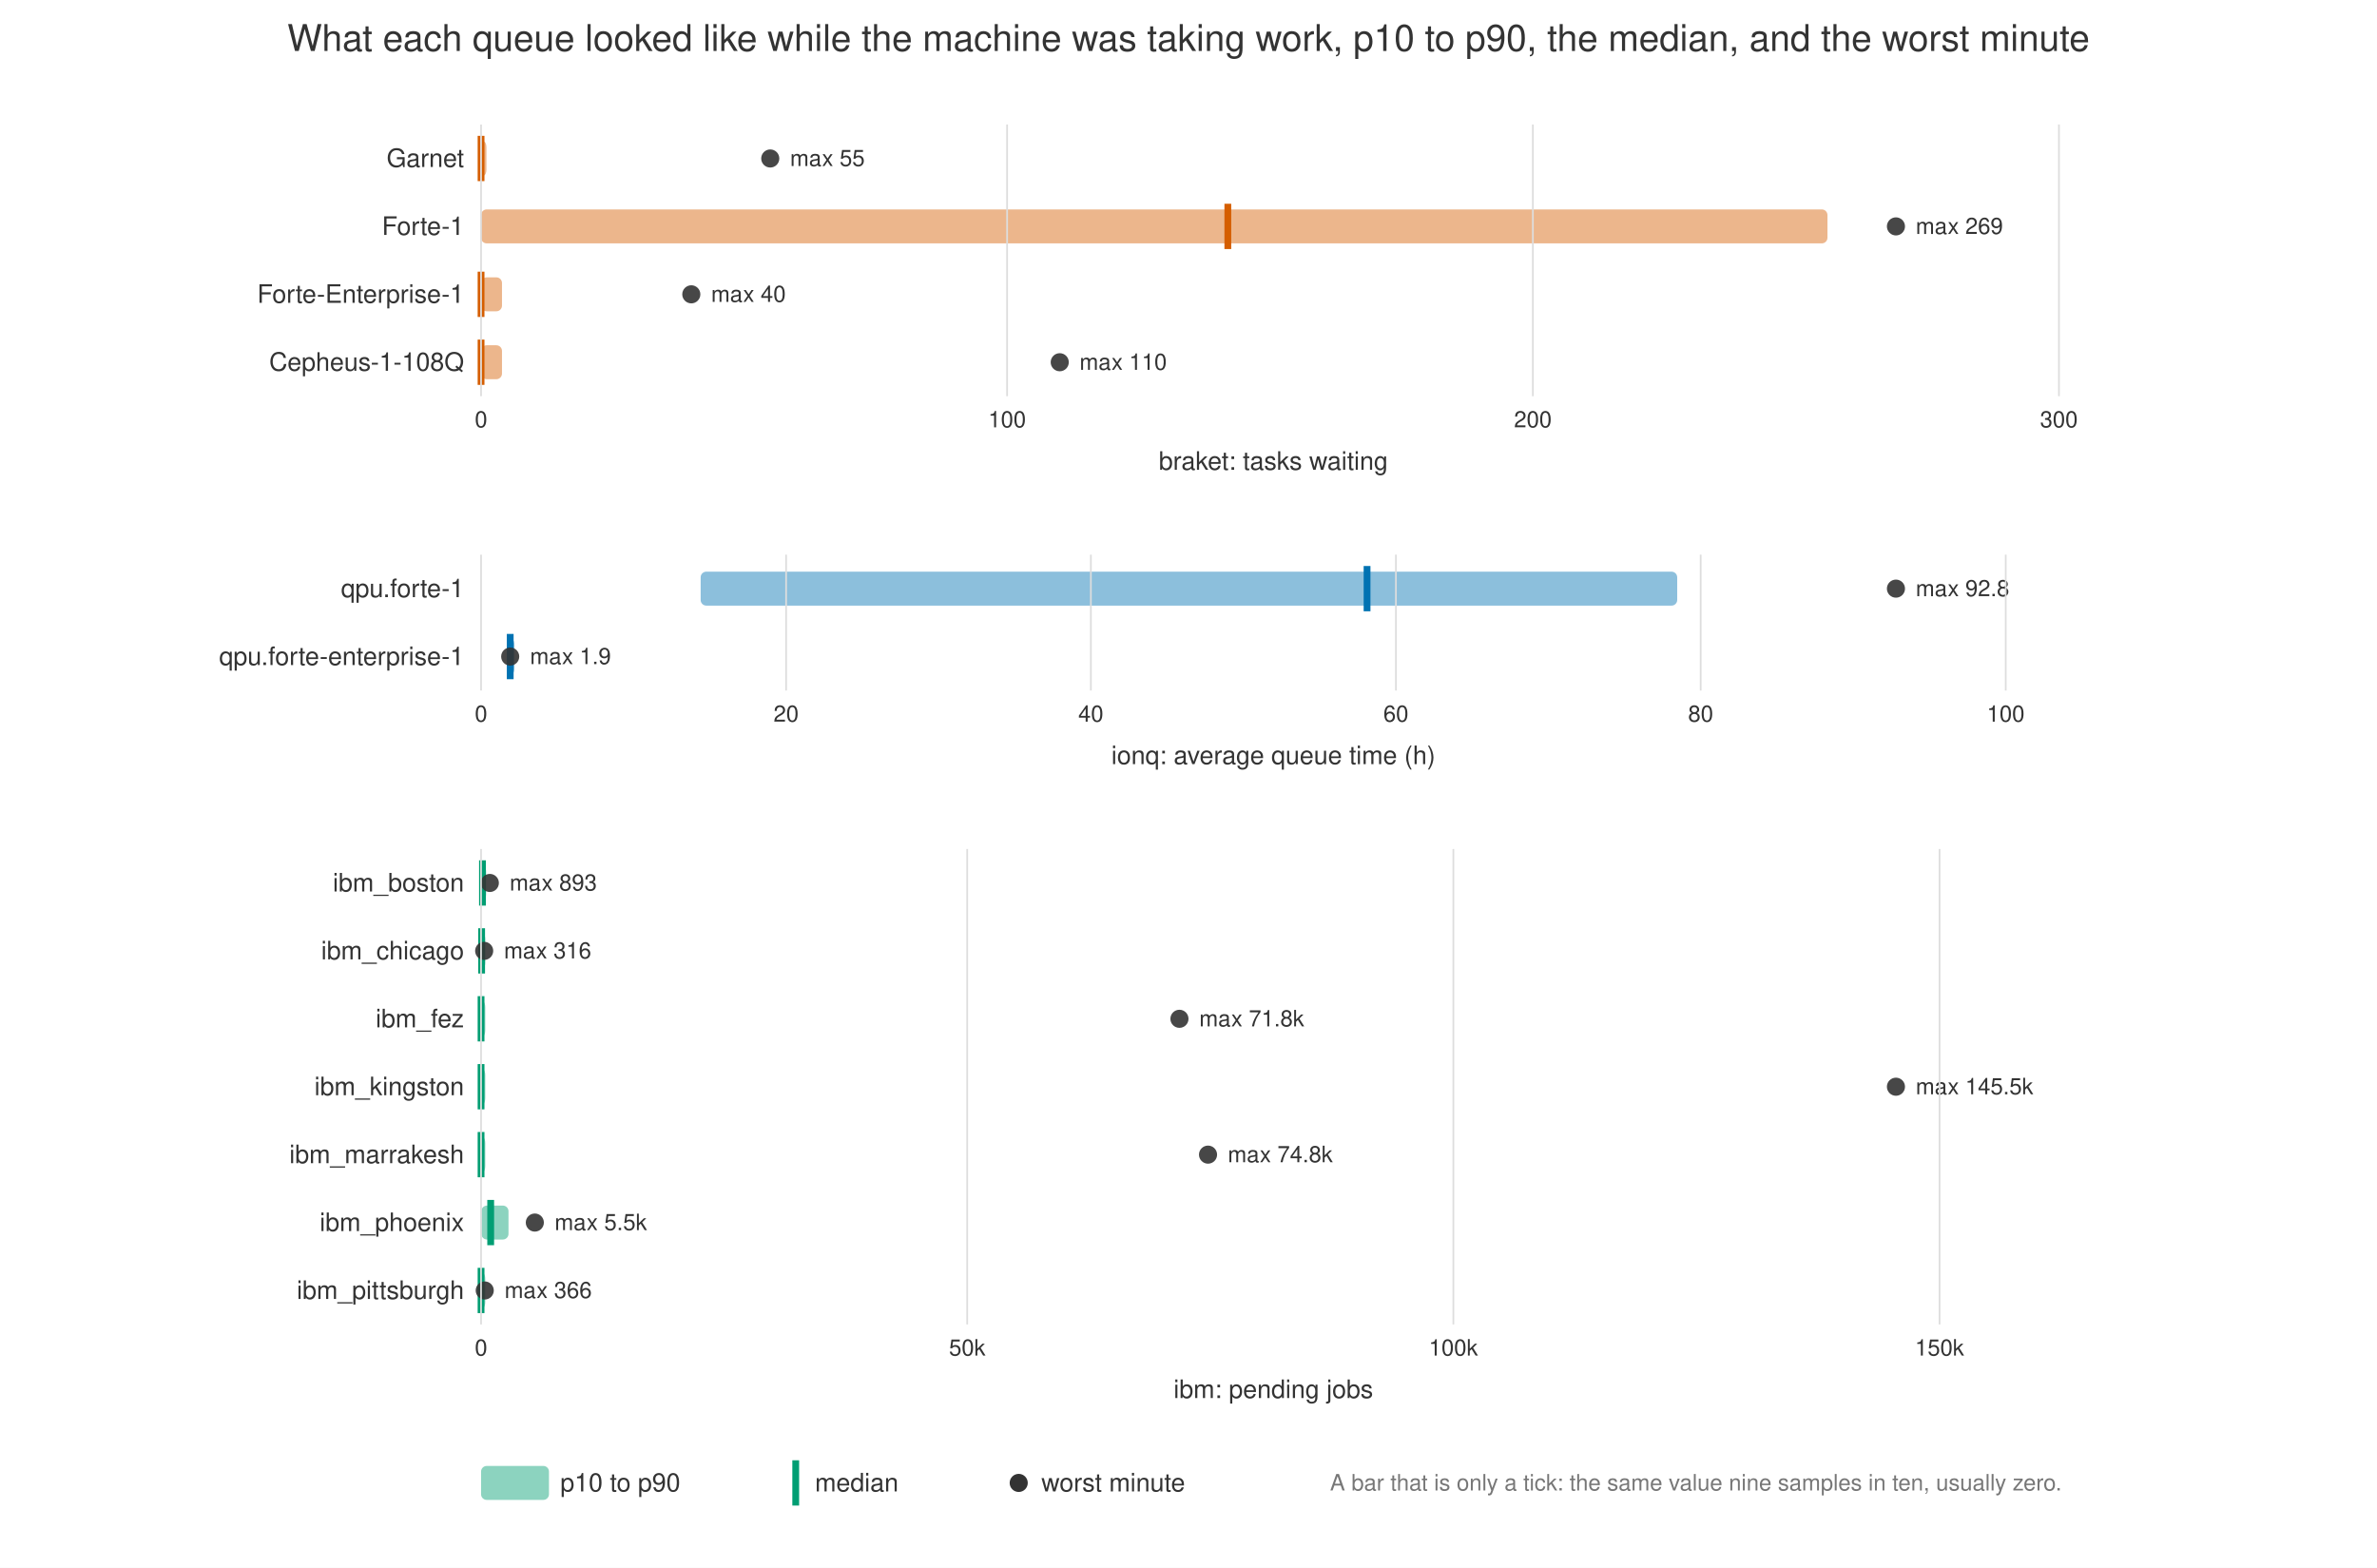
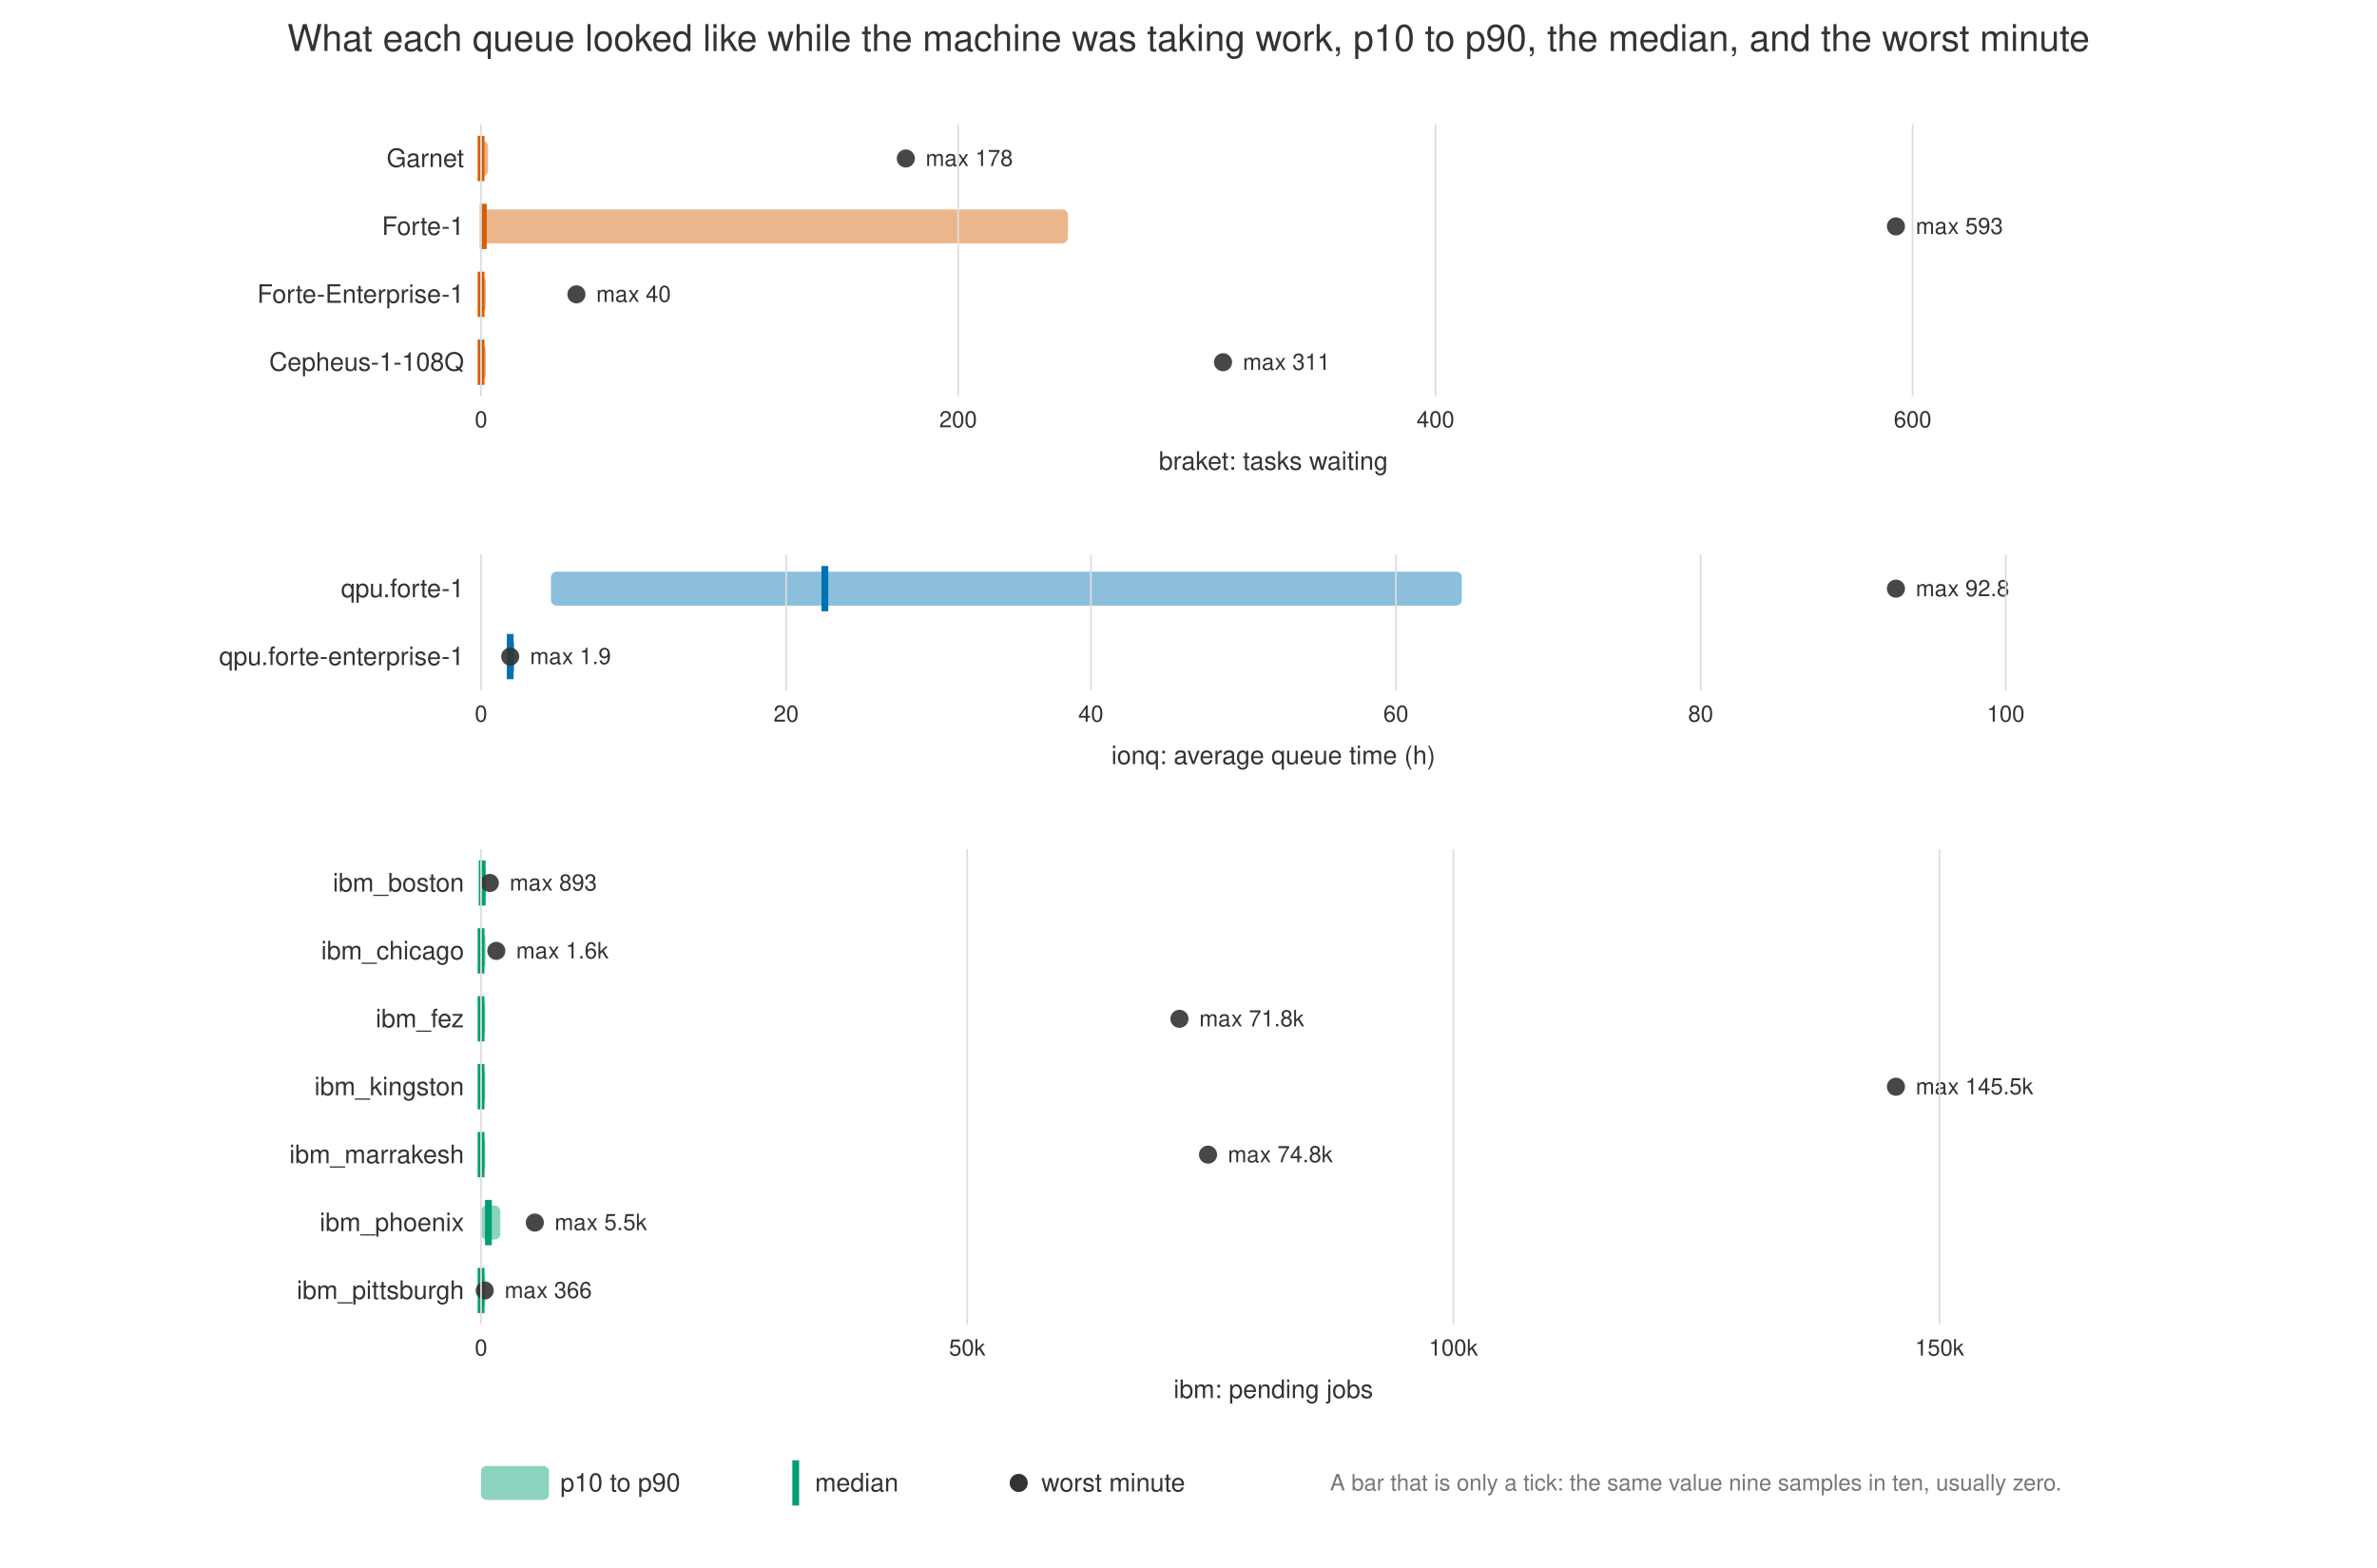
<svg xmlns="http://www.w3.org/2000/svg" width="840" height="554" viewBox="0 0 840 554">
  <rect width="100%" height="100%" fill="white" />
  <text x="420.0" y="18.0" font-family="Helvetica,Arial,sans-serif" font-size="13" text-anchor="middle" fill="#333333" font-weight="normal" dominant-baseline="auto">What each queue looked like while the machine was taking work, p10 to p90, the median, and the worst minute</text>
-   <rect x="170.0" y="50.0" width="1.9" height="12.0" fill="#D55E00" stroke="none" fill-opacity="0.45" rx="2" />
+   <rect x="170.0" y="50.0" width="2.5" height="12.0" fill="#D55E00" stroke="none" fill-opacity="0.45" rx="2" />
  <rect x="168.8" y="48.0" width="2.4" height="16.0" fill="#D55E00" stroke="none" fill-opacity="1.0" rx="0" />
-   <circle cx="272.2" cy="56.0" r="3.2" fill="#333333" fill-opacity="0.9" />
+   <circle cx="320.1" cy="56.0" r="3.2" fill="#333333" fill-opacity="0.9" />
  <text x="164.0" y="56.0" font-family="Helvetica,Arial,sans-serif" font-size="9" text-anchor="end" fill="#333333" font-weight="normal" dominant-baseline="middle">Garnet</text>
-   <text x="279.2" y="56.0" font-family="Helvetica,Arial,sans-serif" font-size="8" text-anchor="start" fill="#333333" font-weight="normal" dominant-baseline="middle">max 55</text>
-   <rect x="170.0" y="74.0" width="475.8" height="12.0" fill="#D55E00" stroke="none" fill-opacity="0.45" rx="2" />
-   <rect x="432.7" y="72.0" width="2.4" height="16.0" fill="#D55E00" stroke="none" fill-opacity="1.0" rx="0" />
+   <text x="327.1" y="56.0" font-family="Helvetica,Arial,sans-serif" font-size="8" text-anchor="start" fill="#333333" font-weight="normal" dominant-baseline="middle">max 178</text>
+   <rect x="170.0" y="74.0" width="207.4" height="12.0" fill="#D55E00" stroke="none" fill-opacity="0.45" rx="2" />
+   <rect x="169.6" y="72.0" width="2.4" height="16.0" fill="#D55E00" stroke="none" fill-opacity="1.0" rx="0" />
  <circle cx="670.0" cy="80.0" r="3.2" fill="#333333" fill-opacity="0.9" />
  <text x="164.0" y="80.0" font-family="Helvetica,Arial,sans-serif" font-size="9" text-anchor="end" fill="#333333" font-weight="normal" dominant-baseline="middle">Forte-1</text>
-   <text x="677.0" y="80.0" font-family="Helvetica,Arial,sans-serif" font-size="8" text-anchor="start" fill="#333333" font-weight="normal" dominant-baseline="middle">max 269</text>
-   <rect x="170.0" y="98.0" width="7.4" height="12.0" fill="#D55E00" stroke="none" fill-opacity="0.45" rx="2" />
+   <text x="677.0" y="80.0" font-family="Helvetica,Arial,sans-serif" font-size="8" text-anchor="start" fill="#333333" font-weight="normal" dominant-baseline="middle">max 593</text>
+   <rect x="170.0" y="98.0" width="1.7" height="12.0" fill="#D55E00" stroke="none" fill-opacity="0.45" rx="2" />
  <rect x="168.8" y="96.0" width="2.4" height="16.0" fill="#D55E00" stroke="none" fill-opacity="1.0" rx="0" />
-   <circle cx="244.3" cy="104.0" r="3.2" fill="#333333" fill-opacity="0.9" />
+   <circle cx="203.7" cy="104.0" r="3.2" fill="#333333" fill-opacity="0.9" />
  <text x="164.0" y="104.0" font-family="Helvetica,Arial,sans-serif" font-size="9" text-anchor="end" fill="#333333" font-weight="normal" dominant-baseline="middle">Forte-Enterprise-1</text>
-   <text x="251.3" y="104.0" font-family="Helvetica,Arial,sans-serif" font-size="8" text-anchor="start" fill="#333333" font-weight="normal" dominant-baseline="middle">max 40</text>
-   <rect x="170.0" y="122.0" width="7.4" height="12.0" fill="#D55E00" stroke="none" fill-opacity="0.45" rx="2" />
+   <text x="210.7" y="104.0" font-family="Helvetica,Arial,sans-serif" font-size="8" text-anchor="start" fill="#333333" font-weight="normal" dominant-baseline="middle">max 40</text>
+   <rect x="170.0" y="122.0" width="1.7" height="12.0" fill="#D55E00" stroke="none" fill-opacity="0.45" rx="2" />
  <rect x="168.8" y="120.0" width="2.4" height="16.0" fill="#D55E00" stroke="none" fill-opacity="1.0" rx="0" />
-   <circle cx="374.5" cy="128.0" r="3.2" fill="#333333" fill-opacity="0.9" />
+   <circle cx="432.2" cy="128.0" r="3.2" fill="#333333" fill-opacity="0.9" />
  <text x="164.0" y="128.0" font-family="Helvetica,Arial,sans-serif" font-size="9" text-anchor="end" fill="#333333" font-weight="normal" dominant-baseline="middle">Cepheus-1-108Q</text>
-   <text x="381.5" y="128.0" font-family="Helvetica,Arial,sans-serif" font-size="8" text-anchor="start" fill="#333333" font-weight="normal" dominant-baseline="middle">max 110</text>
+   <text x="439.2" y="128.0" font-family="Helvetica,Arial,sans-serif" font-size="8" text-anchor="start" fill="#333333" font-weight="normal" dominant-baseline="middle">max 311</text>
  <line x1="170.0" y1="44.0" x2="170.0" y2="140.0" stroke="#DDDDDD" stroke-width="0.6" />
  <text x="170.0" y="151.0" font-family="Helvetica,Arial,sans-serif" font-size="8" text-anchor="middle" fill="#333333" font-weight="normal" dominant-baseline="auto">0</text>
-   <line x1="355.9" y1="44.0" x2="355.9" y2="140.0" stroke="#DDDDDD" stroke-width="0.6" />
-   <text x="355.9" y="151.0" font-family="Helvetica,Arial,sans-serif" font-size="8" text-anchor="middle" fill="#333333" font-weight="normal" dominant-baseline="auto">100</text>
-   <line x1="541.7" y1="44.0" x2="541.7" y2="140.0" stroke="#DDDDDD" stroke-width="0.6" />
-   <text x="541.7" y="151.0" font-family="Helvetica,Arial,sans-serif" font-size="8" text-anchor="middle" fill="#333333" font-weight="normal" dominant-baseline="auto">200</text>
-   <line x1="727.6" y1="44.0" x2="727.6" y2="140.0" stroke="#DDDDDD" stroke-width="0.6" />
-   <text x="727.6" y="151.0" font-family="Helvetica,Arial,sans-serif" font-size="8" text-anchor="middle" fill="#333333" font-weight="normal" dominant-baseline="auto">300</text>
+   <line x1="338.6" y1="44.0" x2="338.6" y2="140.0" stroke="#DDDDDD" stroke-width="0.6" />
+   <text x="338.6" y="151.0" font-family="Helvetica,Arial,sans-serif" font-size="8" text-anchor="middle" fill="#333333" font-weight="normal" dominant-baseline="auto">200</text>
+   <line x1="507.3" y1="44.0" x2="507.3" y2="140.0" stroke="#DDDDDD" stroke-width="0.6" />
+   <text x="507.3" y="151.0" font-family="Helvetica,Arial,sans-serif" font-size="8" text-anchor="middle" fill="#333333" font-weight="normal" dominant-baseline="auto">400</text>
+   <line x1="675.9" y1="44.0" x2="675.9" y2="140.0" stroke="#DDDDDD" stroke-width="0.6" />
+   <text x="675.9" y="151.0" font-family="Helvetica,Arial,sans-serif" font-size="8" text-anchor="middle" fill="#333333" font-weight="normal" dominant-baseline="auto">600</text>
  <text x="450.0" y="166.0" font-family="Helvetica,Arial,sans-serif" font-size="9" text-anchor="middle" fill="#333333" font-weight="normal" dominant-baseline="auto">braket: tasks waiting</text>
-   <rect x="247.6" y="202.0" width="345.1" height="12.0" fill="#0072B2" stroke="none" fill-opacity="0.45" rx="2" />
-   <rect x="481.9" y="200.0" width="2.4" height="16.0" fill="#0072B2" stroke="none" fill-opacity="1.0" rx="0" />
+   <rect x="194.7" y="202.0" width="321.9" height="12.0" fill="#0072B2" stroke="none" fill-opacity="0.45" rx="2" />
+   <rect x="290.3" y="200.0" width="2.4" height="16.0" fill="#0072B2" stroke="none" fill-opacity="1.0" rx="0" />
  <circle cx="670.0" cy="208.0" r="3.2" fill="#333333" fill-opacity="0.9" />
  <text x="164.0" y="208.0" font-family="Helvetica,Arial,sans-serif" font-size="9" text-anchor="end" fill="#333333" font-weight="normal" dominant-baseline="middle">qpu.forte-1</text>
  <text x="677.0" y="208.0" font-family="Helvetica,Arial,sans-serif" font-size="8" text-anchor="start" fill="#333333" font-weight="normal" dominant-baseline="middle">max 92.8</text>
  <rect x="180.3" y="226.0" width="1.5" height="12.0" fill="#0072B2" stroke="none" fill-opacity="0.45" rx="2" />
  <rect x="179.1" y="224.0" width="2.4" height="16.0" fill="#0072B2" stroke="none" fill-opacity="1.0" rx="0" />
  <circle cx="180.3" cy="232.0" r="3.2" fill="#333333" fill-opacity="0.9" />
  <text x="164.0" y="232.0" font-family="Helvetica,Arial,sans-serif" font-size="9" text-anchor="end" fill="#333333" font-weight="normal" dominant-baseline="middle">qpu.forte-enterprise-1</text>
  <text x="187.3" y="232.0" font-family="Helvetica,Arial,sans-serif" font-size="8" text-anchor="start" fill="#333333" font-weight="normal" dominant-baseline="middle">max 1.9</text>
  <line x1="170.0" y1="196.0" x2="170.0" y2="244.0" stroke="#DDDDDD" stroke-width="0.6" />
  <text x="170.0" y="255.0" font-family="Helvetica,Arial,sans-serif" font-size="8" text-anchor="middle" fill="#333333" font-weight="normal" dominant-baseline="auto">0</text>
  <line x1="277.8" y1="196.0" x2="277.8" y2="244.0" stroke="#DDDDDD" stroke-width="0.6" />
  <text x="277.8" y="255.0" font-family="Helvetica,Arial,sans-serif" font-size="8" text-anchor="middle" fill="#333333" font-weight="normal" dominant-baseline="auto">20</text>
  <line x1="385.5" y1="196.0" x2="385.5" y2="244.0" stroke="#DDDDDD" stroke-width="0.6" />
  <text x="385.5" y="255.0" font-family="Helvetica,Arial,sans-serif" font-size="8" text-anchor="middle" fill="#333333" font-weight="normal" dominant-baseline="auto">40</text>
  <line x1="493.3" y1="196.0" x2="493.3" y2="244.0" stroke="#DDDDDD" stroke-width="0.6" />
  <text x="493.3" y="255.0" font-family="Helvetica,Arial,sans-serif" font-size="8" text-anchor="middle" fill="#333333" font-weight="normal" dominant-baseline="auto">60</text>
  <line x1="601.0" y1="196.0" x2="601.0" y2="244.0" stroke="#DDDDDD" stroke-width="0.6" />
  <text x="601.0" y="255.0" font-family="Helvetica,Arial,sans-serif" font-size="8" text-anchor="middle" fill="#333333" font-weight="normal" dominant-baseline="auto">80</text>
  <line x1="708.8" y1="196.0" x2="708.8" y2="244.0" stroke="#DDDDDD" stroke-width="0.6" />
  <text x="708.8" y="255.0" font-family="Helvetica,Arial,sans-serif" font-size="8" text-anchor="middle" fill="#333333" font-weight="normal" dominant-baseline="auto">100</text>
  <text x="450.0" y="270.0" font-family="Helvetica,Arial,sans-serif" font-size="9" text-anchor="middle" fill="#333333" font-weight="normal" dominant-baseline="auto">ionq: average queue time (h)</text>
-   <rect x="170.0" y="306.0" width="1.8" height="12.0" fill="#009E73" stroke="none" fill-opacity="0.45" rx="2" />
-   <rect x="169.3" y="304.0" width="2.4" height="16.0" fill="#009E73" stroke="none" fill-opacity="1.0" rx="0" />
+   <rect x="170.0" y="306.0" width="1.7" height="12.0" fill="#009E73" stroke="none" fill-opacity="0.45" rx="2" />
+   <rect x="169.2" y="304.0" width="2.4" height="16.0" fill="#009E73" stroke="none" fill-opacity="1.0" rx="0" />
  <circle cx="173.1" cy="312.0" r="3.2" fill="#333333" fill-opacity="0.9" />
  <text x="164.0" y="312.0" font-family="Helvetica,Arial,sans-serif" font-size="9" text-anchor="end" fill="#333333" font-weight="normal" dominant-baseline="middle">ibm_boston</text>
  <text x="180.1" y="312.0" font-family="Helvetica,Arial,sans-serif" font-size="8" text-anchor="start" fill="#333333" font-weight="normal" dominant-baseline="middle">max 893</text>
-   <rect x="170.0" y="330.0" width="1.5" height="12.0" fill="#009E73" stroke="none" fill-opacity="0.45" rx="2" />
-   <rect x="169.0" y="328.0" width="2.4" height="16.0" fill="#009E73" stroke="none" fill-opacity="1.0" rx="0" />
-   <circle cx="171.1" cy="336.0" r="3.2" fill="#333333" fill-opacity="0.9" />
+   <rect x="170.0" y="330.0" width="1.6" height="12.0" fill="#009E73" stroke="none" fill-opacity="0.45" rx="2" />
+   <rect x="168.8" y="328.0" width="2.4" height="16.0" fill="#009E73" stroke="none" fill-opacity="1.0" rx="0" />
+   <circle cx="175.4" cy="336.0" r="3.2" fill="#333333" fill-opacity="0.9" />
  <text x="164.0" y="336.0" font-family="Helvetica,Arial,sans-serif" font-size="9" text-anchor="end" fill="#333333" font-weight="normal" dominant-baseline="middle">ibm_chicago</text>
-   <text x="178.1" y="336.0" font-family="Helvetica,Arial,sans-serif" font-size="8" text-anchor="start" fill="#333333" font-weight="normal" dominant-baseline="middle">max 316</text>
+   <text x="182.4" y="336.0" font-family="Helvetica,Arial,sans-serif" font-size="8" text-anchor="start" fill="#333333" font-weight="normal" dominant-baseline="middle">max 1.6k</text>
  <rect x="170.0" y="354.0" width="1.5" height="12.0" fill="#009E73" stroke="none" fill-opacity="0.45" rx="2" />
  <rect x="168.8" y="352.0" width="2.4" height="16.0" fill="#009E73" stroke="none" fill-opacity="1.0" rx="0" />
  <circle cx="416.8" cy="360.0" r="3.2" fill="#333333" fill-opacity="0.9" />
  <text x="164.0" y="360.0" font-family="Helvetica,Arial,sans-serif" font-size="9" text-anchor="end" fill="#333333" font-weight="normal" dominant-baseline="middle">ibm_fez</text>
  <text x="423.8" y="360.0" font-family="Helvetica,Arial,sans-serif" font-size="8" text-anchor="start" fill="#333333" font-weight="normal" dominant-baseline="middle">max 71.8k</text>
  <rect x="170.0" y="378.0" width="1.5" height="12.0" fill="#009E73" stroke="none" fill-opacity="0.45" rx="2" />
  <rect x="168.8" y="376.0" width="2.4" height="16.0" fill="#009E73" stroke="none" fill-opacity="1.0" rx="0" />
  <circle cx="670.0" cy="384.0" r="3.2" fill="#333333" fill-opacity="0.9" />
  <text x="164.0" y="384.0" font-family="Helvetica,Arial,sans-serif" font-size="9" text-anchor="end" fill="#333333" font-weight="normal" dominant-baseline="middle">ibm_kingston</text>
  <text x="677.0" y="384.0" font-family="Helvetica,Arial,sans-serif" font-size="8" text-anchor="start" fill="#333333" font-weight="normal" dominant-baseline="middle">max 145.5k</text>
  <rect x="170.0" y="402.0" width="1.5" height="12.0" fill="#009E73" stroke="none" fill-opacity="0.45" rx="2" />
  <rect x="168.8" y="400.0" width="2.4" height="16.0" fill="#009E73" stroke="none" fill-opacity="1.0" rx="0" />
  <circle cx="426.9" cy="408.0" r="3.2" fill="#333333" fill-opacity="0.9" />
  <text x="164.0" y="408.0" font-family="Helvetica,Arial,sans-serif" font-size="9" text-anchor="end" fill="#333333" font-weight="normal" dominant-baseline="middle">ibm_marrakesh</text>
  <text x="433.9" y="408.0" font-family="Helvetica,Arial,sans-serif" font-size="8" text-anchor="start" fill="#333333" font-weight="normal" dominant-baseline="middle">max 74.8k</text>
-   <rect x="170.1" y="426.0" width="9.6" height="12.0" fill="#009E73" stroke="none" fill-opacity="0.45" rx="2" />
-   <rect x="172.2" y="424.0" width="2.4" height="16.0" fill="#009E73" stroke="none" fill-opacity="1.0" rx="0" />
+   <rect x="170.0" y="426.0" width="6.8" height="12.0" fill="#009E73" stroke="none" fill-opacity="0.45" rx="2" />
+   <rect x="171.4" y="424.0" width="2.4" height="16.0" fill="#009E73" stroke="none" fill-opacity="1.0" rx="0" />
  <circle cx="189.0" cy="432.0" r="3.2" fill="#333333" fill-opacity="0.9" />
  <text x="164.0" y="432.0" font-family="Helvetica,Arial,sans-serif" font-size="9" text-anchor="end" fill="#333333" font-weight="normal" dominant-baseline="middle">ibm_phoenix</text>
  <text x="196.0" y="432.0" font-family="Helvetica,Arial,sans-serif" font-size="8" text-anchor="start" fill="#333333" font-weight="normal" dominant-baseline="middle">max 5.5k</text>
  <rect x="170.0" y="450.0" width="1.5" height="12.0" fill="#009E73" stroke="none" fill-opacity="0.45" rx="2" />
  <rect x="168.8" y="448.0" width="2.4" height="16.0" fill="#009E73" stroke="none" fill-opacity="1.0" rx="0" />
  <circle cx="171.3" cy="456.0" r="3.2" fill="#333333" fill-opacity="0.9" />
  <text x="164.0" y="456.0" font-family="Helvetica,Arial,sans-serif" font-size="9" text-anchor="end" fill="#333333" font-weight="normal" dominant-baseline="middle">ibm_pittsburgh</text>
  <text x="178.3" y="456.0" font-family="Helvetica,Arial,sans-serif" font-size="8" text-anchor="start" fill="#333333" font-weight="normal" dominant-baseline="middle">max 366</text>
  <line x1="170.0" y1="300.0" x2="170.0" y2="468.0" stroke="#DDDDDD" stroke-width="0.6" />
  <text x="170.0" y="479.0" font-family="Helvetica,Arial,sans-serif" font-size="8" text-anchor="middle" fill="#333333" font-weight="normal" dominant-baseline="auto">0</text>
  <line x1="341.8" y1="300.0" x2="341.8" y2="468.0" stroke="#DDDDDD" stroke-width="0.6" />
  <text x="341.8" y="479.0" font-family="Helvetica,Arial,sans-serif" font-size="8" text-anchor="middle" fill="#333333" font-weight="normal" dominant-baseline="auto">50k</text>
  <line x1="513.6" y1="300.0" x2="513.6" y2="468.0" stroke="#DDDDDD" stroke-width="0.6" />
  <text x="513.6" y="479.0" font-family="Helvetica,Arial,sans-serif" font-size="8" text-anchor="middle" fill="#333333" font-weight="normal" dominant-baseline="auto">100k</text>
  <line x1="685.4" y1="300.0" x2="685.4" y2="468.0" stroke="#DDDDDD" stroke-width="0.6" />
  <text x="685.4" y="479.0" font-family="Helvetica,Arial,sans-serif" font-size="8" text-anchor="middle" fill="#333333" font-weight="normal" dominant-baseline="auto">150k</text>
  <text x="450.0" y="494.0" font-family="Helvetica,Arial,sans-serif" font-size="9" text-anchor="middle" fill="#333333" font-weight="normal" dominant-baseline="auto">ibm: pending jobs</text>
  <rect x="170.0" y="518.0" width="24.0" height="12.0" fill="#009E73" stroke="none" fill-opacity="0.45" rx="2" />
  <text x="198.0" y="524.0" font-family="Helvetica,Arial,sans-serif" font-size="9" text-anchor="start" fill="#333333" font-weight="normal" dominant-baseline="middle">p10 to p90</text>
  <rect x="280.0" y="516.0" width="2.4" height="16.0" fill="#009E73" stroke="none" fill-opacity="1.0" rx="0" />
  <text x="288.0" y="524.0" font-family="Helvetica,Arial,sans-serif" font-size="9" text-anchor="start" fill="#333333" font-weight="normal" dominant-baseline="middle">median</text>
  <circle cx="360.0" cy="524.0" r="3.2" fill="#333333" fill-opacity="1.0" />
  <text x="368.0" y="524.0" font-family="Helvetica,Arial,sans-serif" font-size="9" text-anchor="start" fill="#333333" font-weight="normal" dominant-baseline="middle">worst minute</text>
  <text x="470.0" y="524.0" font-family="Helvetica,Arial,sans-serif" font-size="8" text-anchor="start" fill="#777777" font-weight="normal" dominant-baseline="middle">A bar that is only a tick: the same value nine samples in ten, usually zero.</text>
</svg>
